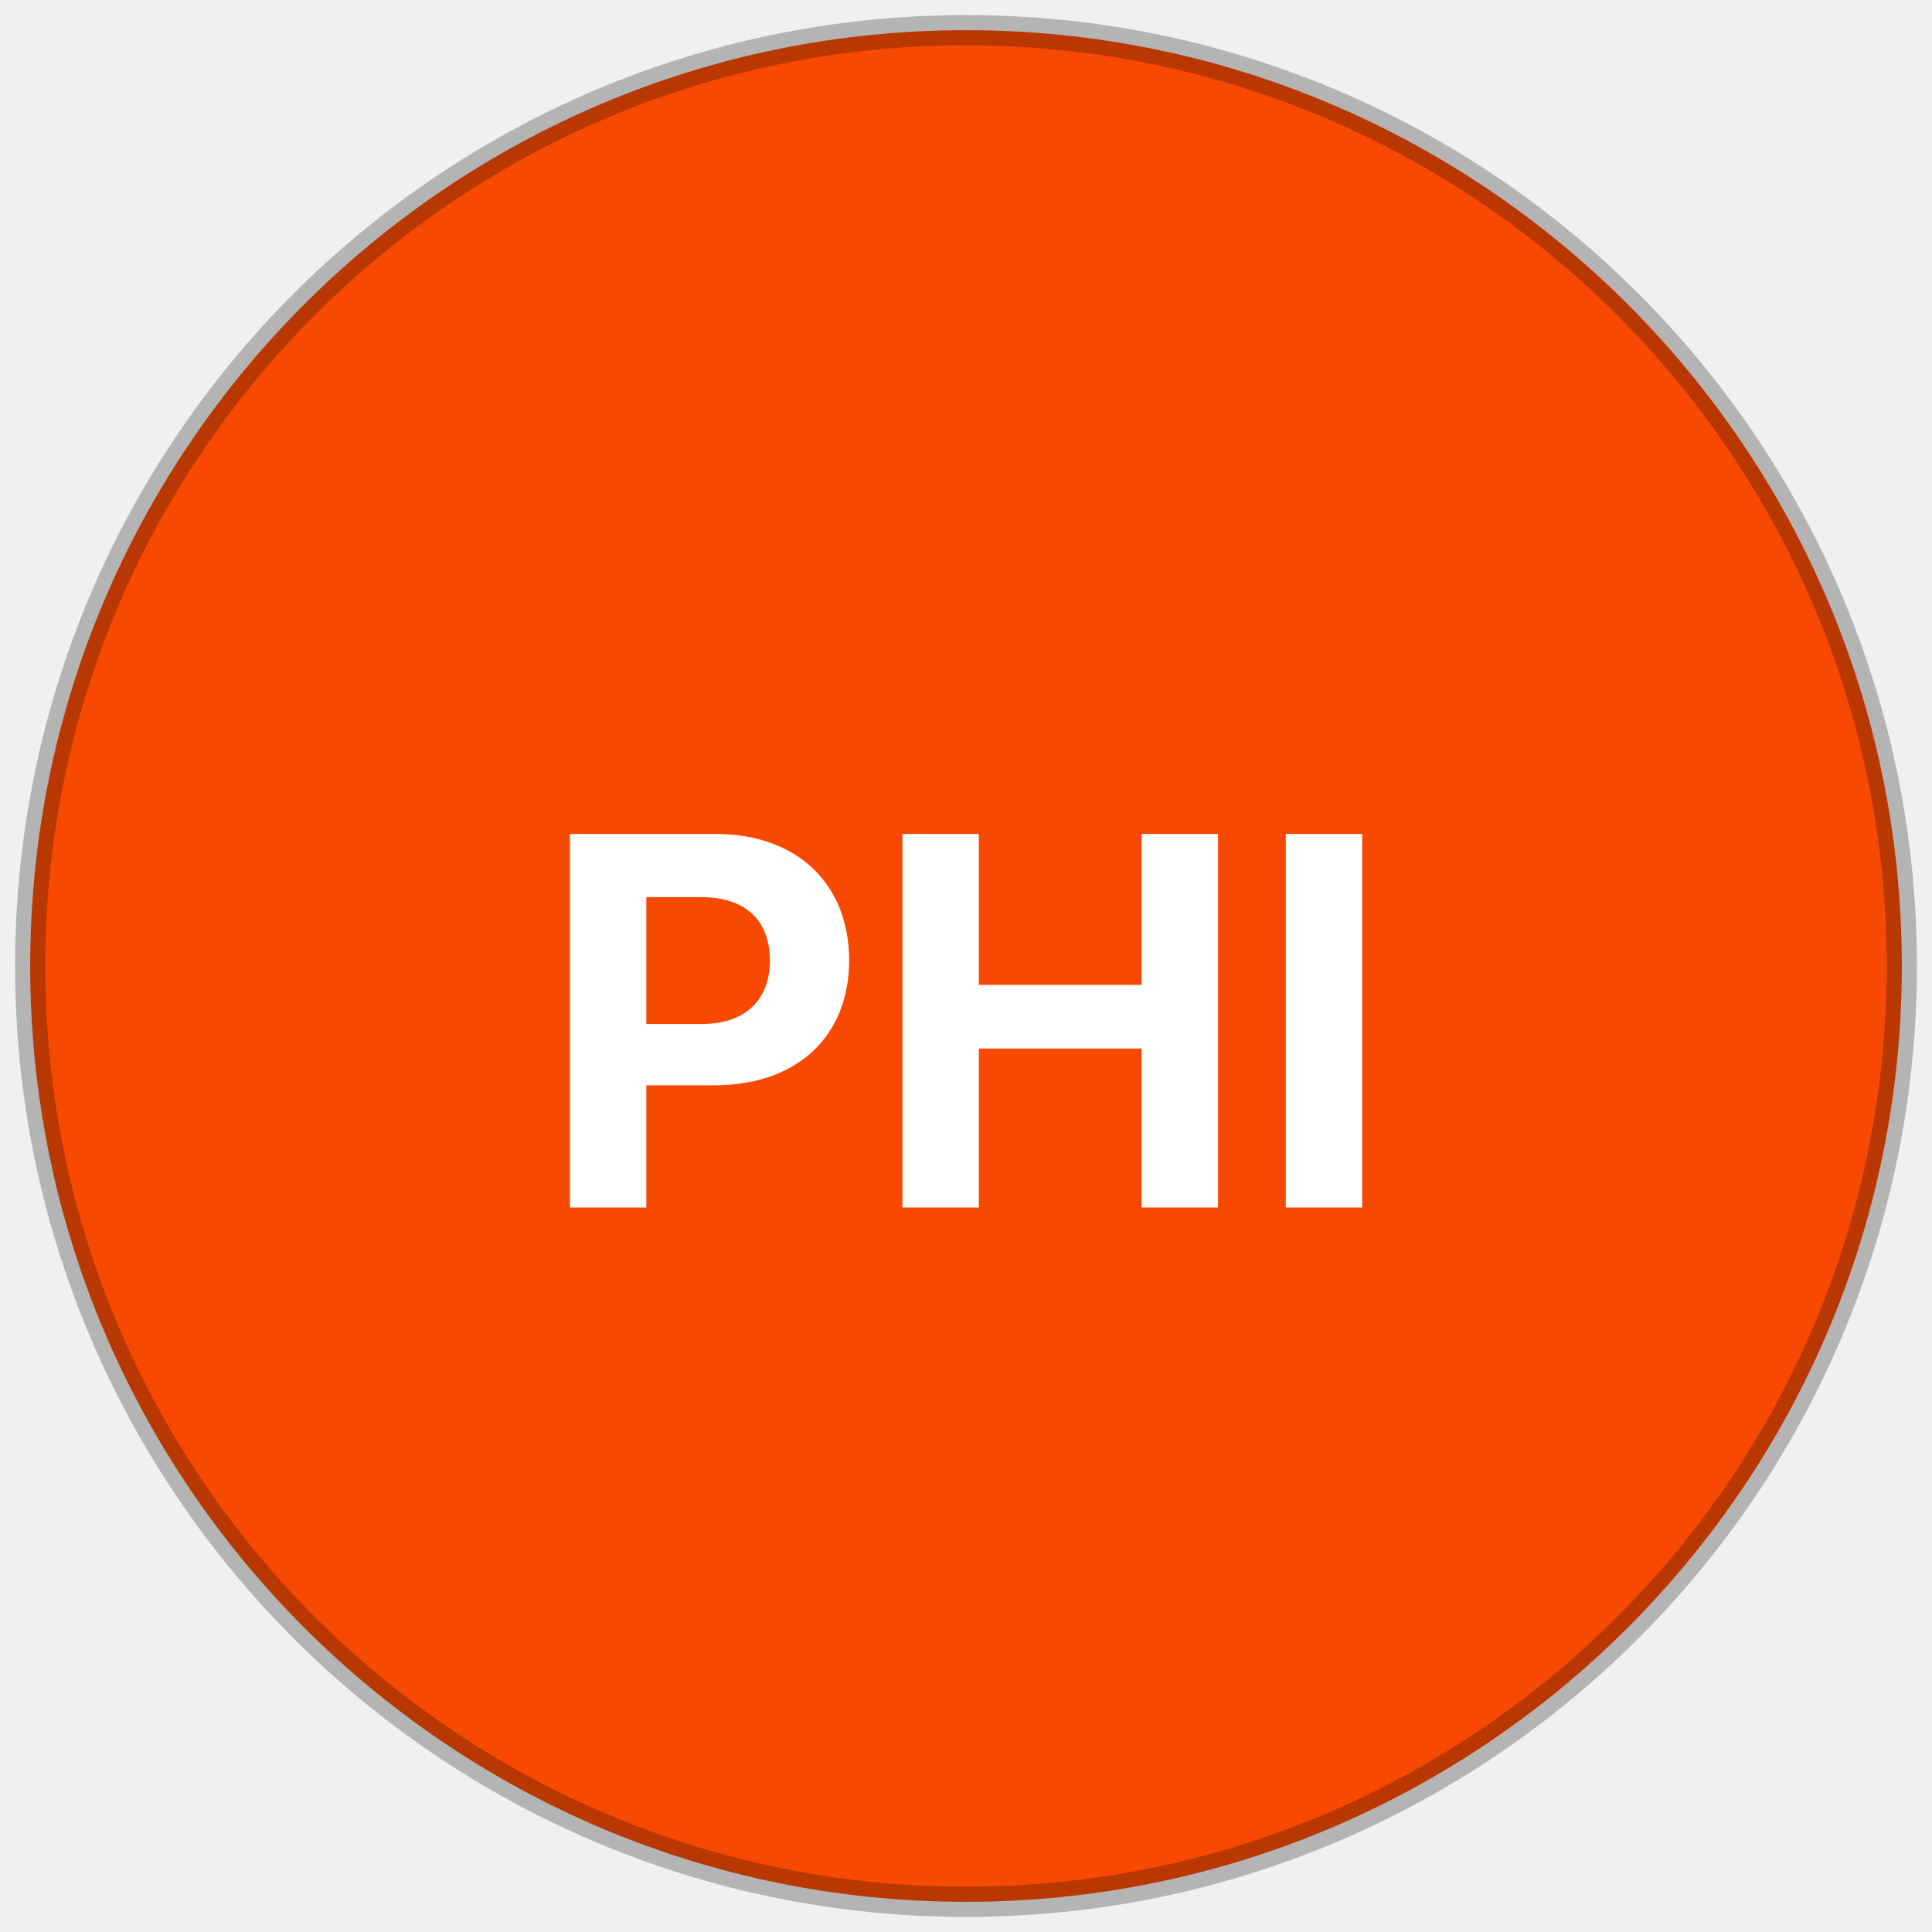
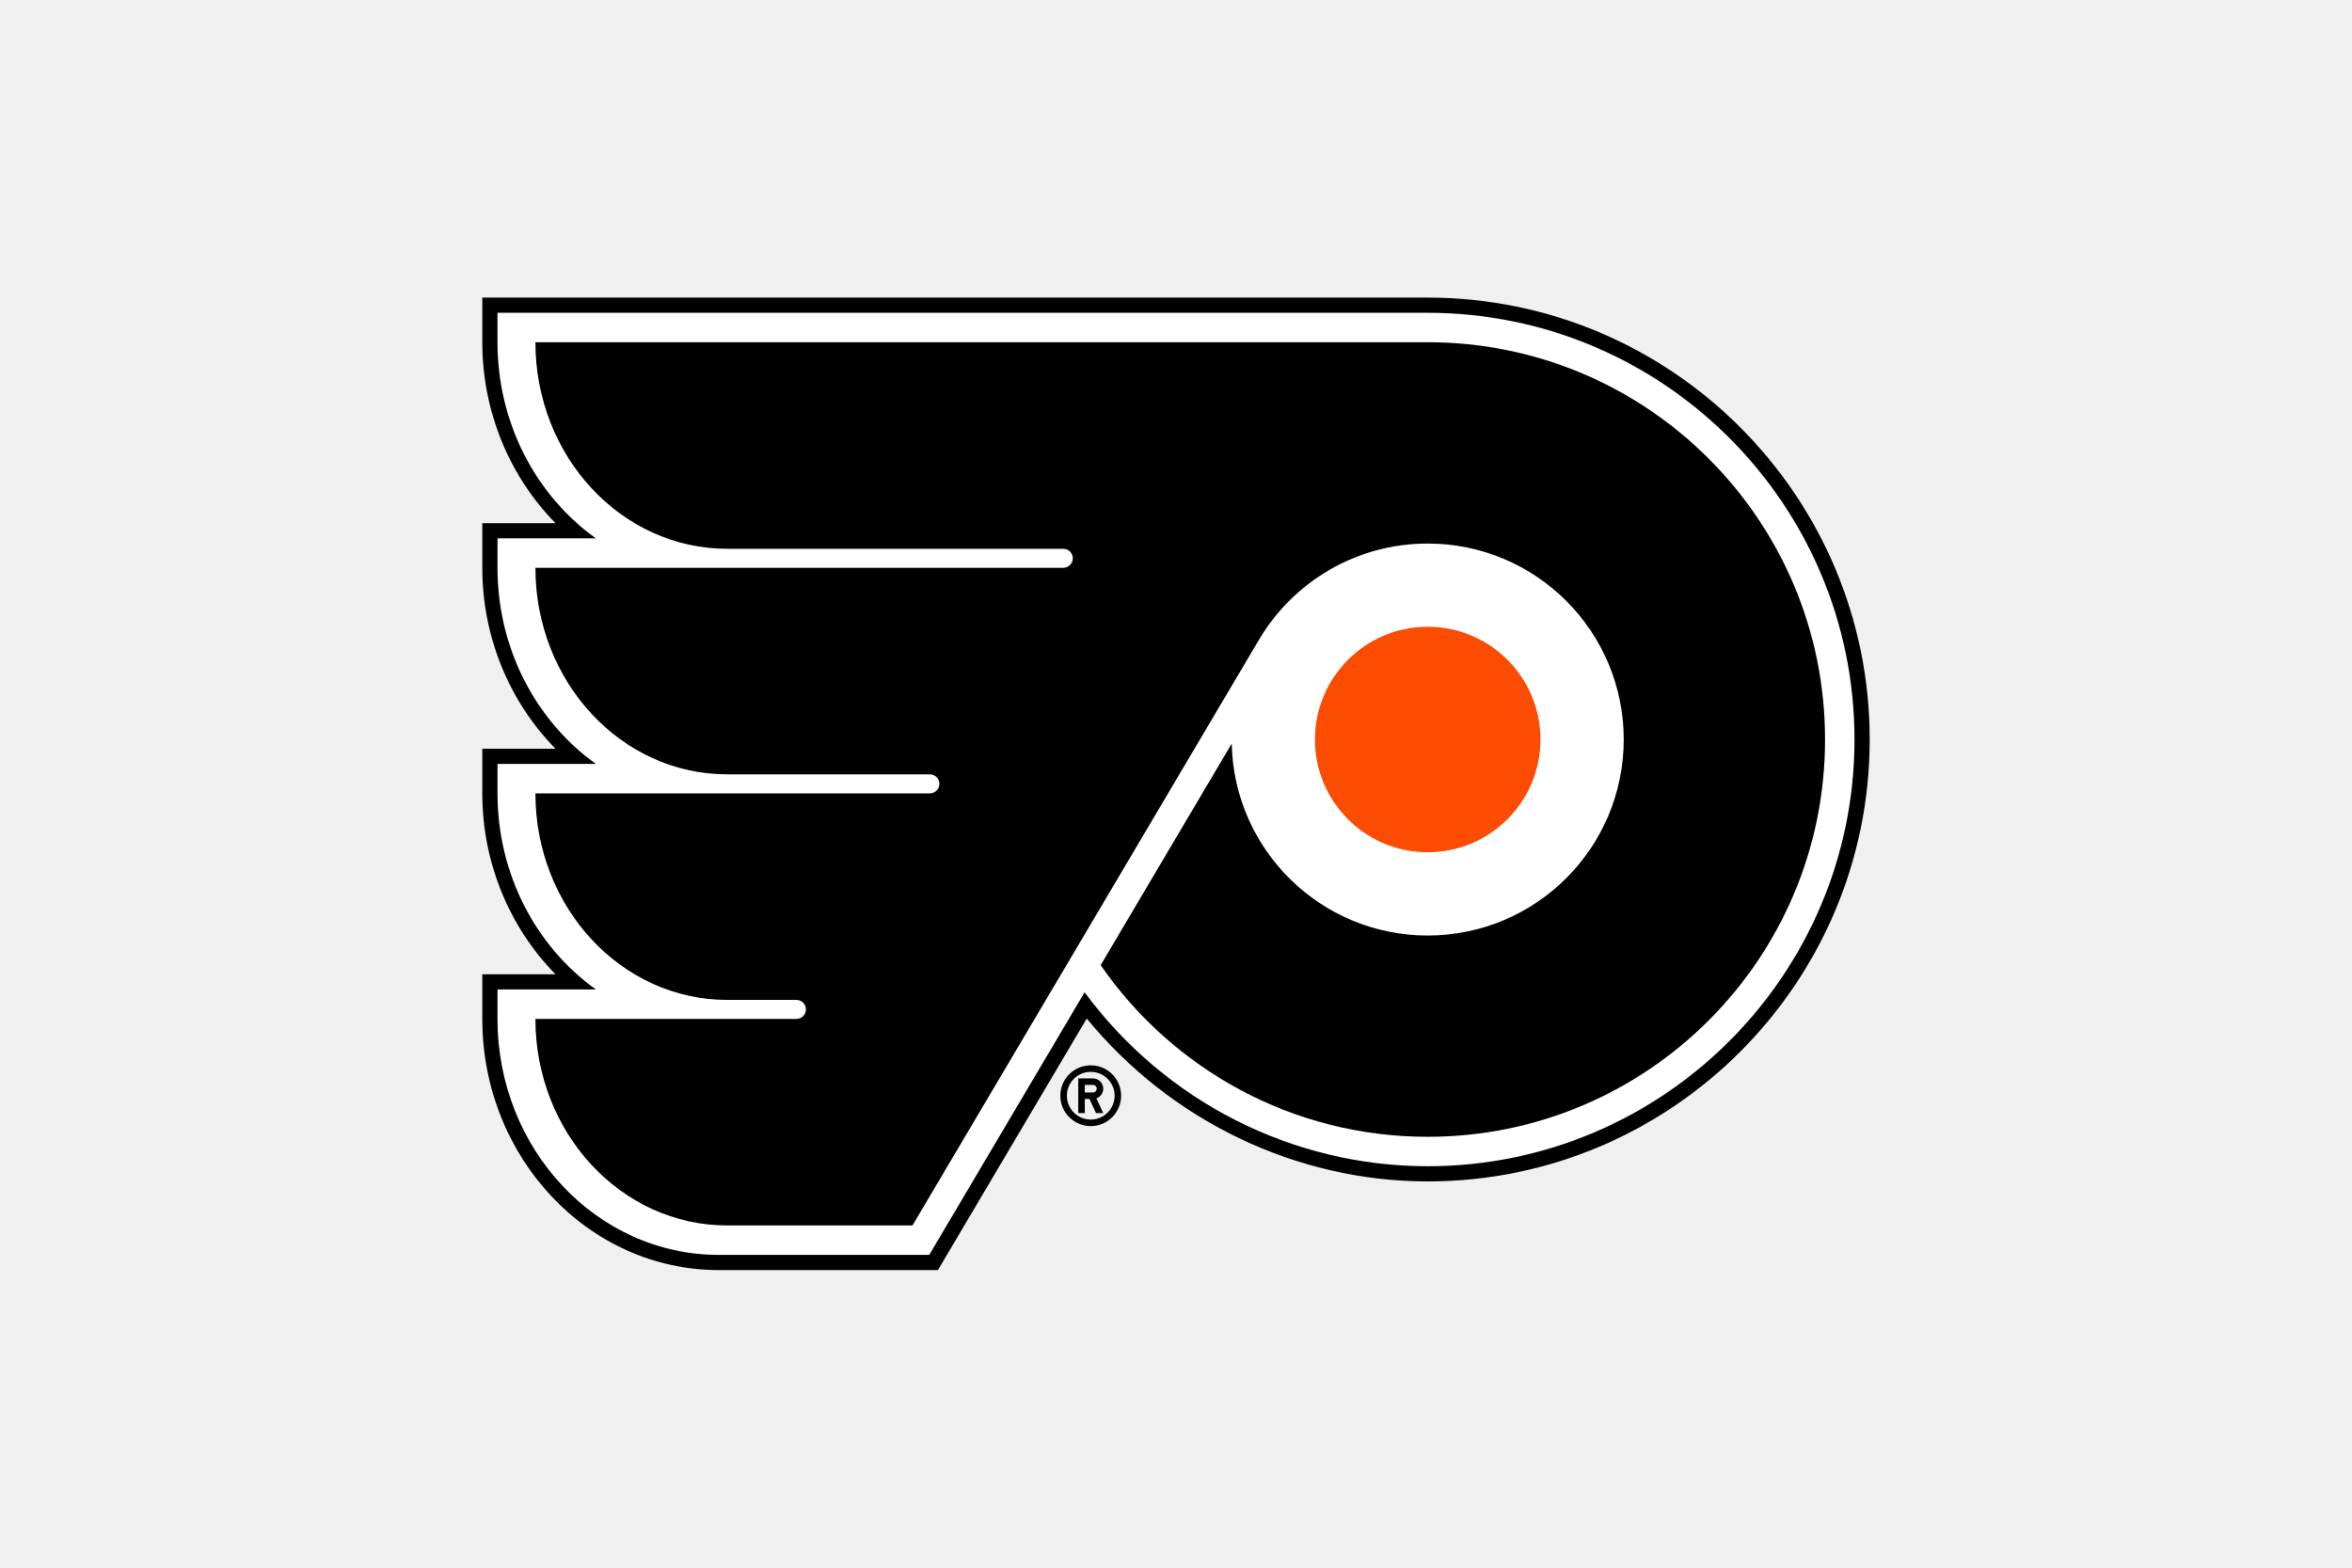
- <svg xmlns="http://www.w3.org/2000/svg" viewBox="0 0 64 64" role="img" aria-label="Philadelphia Flyers">
-   <circle cx="32" cy="32" r="31" fill="#F74902" />
-   <circle cx="32" cy="32" r="31" fill="none" stroke="rgba(0,0,0,0.25)" stroke-width="1" />
-   <text x="32" y="40" text-anchor="middle" font-family="system-ui,-apple-system,sans-serif" font-size="17" font-weight="700" fill="#fff">PHI</text>
+ <svg xmlns="http://www.w3.org/2000/svg" viewBox="0 0 960 640">
+   <path fill="#010101" d="M445.201 434.914c-6.849 0-12.411 5.552-12.411 12.406 0 6.847 5.562 12.408 12.411 12.408s12.402-5.561 12.402-12.407c0-6.855-5.552-12.407-12.402-12.407m0 22.151a9.73 9.73 0 0 1-9.005-6.014 9.7 9.7 0 0 1-.74-3.73 9.733 9.733 0 0 1 9.745-9.739c5.384 0 9.743 4.354 9.743 9.739s-4.359 9.744-9.743 9.744m5.098-12.621a4.218 4.218 0 0 0-1.234-2.974 4.2 4.2 0 0 0-2.976-1.229h-5.978v14.162h2.657v-5.752h1.908l2.684 5.752h2.939l-2.803-5.997a4.21 4.21 0 0 0 2.804-3.962zm-4.21 1.548h-3.321v-3.099h3.321c.854 0 1.553.695 1.553 1.552a1.554 1.554 0 0 1-1.553 1.547" />
+   <path fill="#010101" d="M582.738 121.499H196.855v18.213c0 28.194 11.02 54.673 29.878 73.872h-29.878v18.217c0 28.187 11.02 54.67 29.878 73.857h-29.878v18.221c0 28.181 11.02 54.661 29.878 73.869h-29.878v18.215c0 56.538 43.28 102.538 96.484 102.538h89.489l60.739-102.686c34.17 41.66 85.393 66.492 139.171 66.492 99.475 0 180.407-80.923 180.407-180.398s-80.932-180.41-180.407-180.41" />
+   <path fill="#fff" d="M582.738 127.706h-379.68v12.006c0 33.353 15.971 62.776 40.164 80.075h-40.163v12.015c0 33.341 15.971 62.759 40.163 80.063h-40.163v12.015c0 33.342 15.971 62.759 40.163 80.062h-40.163v12.021c0 53.113 40.499 96.328 90.28 96.328h85.952l63.408-107.197c32.817 44.456 84.652 71.01 140.039 71.01 96.053 0 174.199-78.145 174.199-174.195s-78.146-174.203-174.199-174.203" />
+   <path fill="#010101" d="M582.738 139.713h-364.2c0 46.576 35.043 84.328 78.273 84.328h137.191c2.136 0 3.873 1.737 3.873 3.878s-1.737 3.883-3.873 3.883H218.539c0 46.569 35.042 84.32 78.272 84.32h82.725a3.885 3.885 0 0 1 3.88 3.886 3.885 3.885 0 0 1-3.879 3.872H218.538c0 46.567 35.042 84.32 78.272 84.32h28.26a3.88 3.88 0 0 1 3.876 3.879 3.883 3.883 0 0 1-3.876 3.884H218.538c0 46.561 35.042 84.318 78.272 84.318h75.635l141.387-239.048c13.928-23.543 39.567-39.333 68.905-39.333 44.186 0 80.007 35.82 80.007 80.01s-35.821 80.006-80.007 80.006c-43.632 0-79.103-34.934-79.988-78.358l-53.5 90.465c29.263 42.324 78.13 70.073 133.489 70.073 89.573 0 162.188-72.619 162.188-162.186s-72.615-162.197-162.188-162.197" />
+   <path fill="#fc4c02" d="M582.738 255.878c-25.421 0-46.023 20.608-46.023 46.031s20.602 46.021 46.023 46.021 46.029-20.609 46.029-46.021-20.604-46.031-46.029-46.031" />
</svg>
